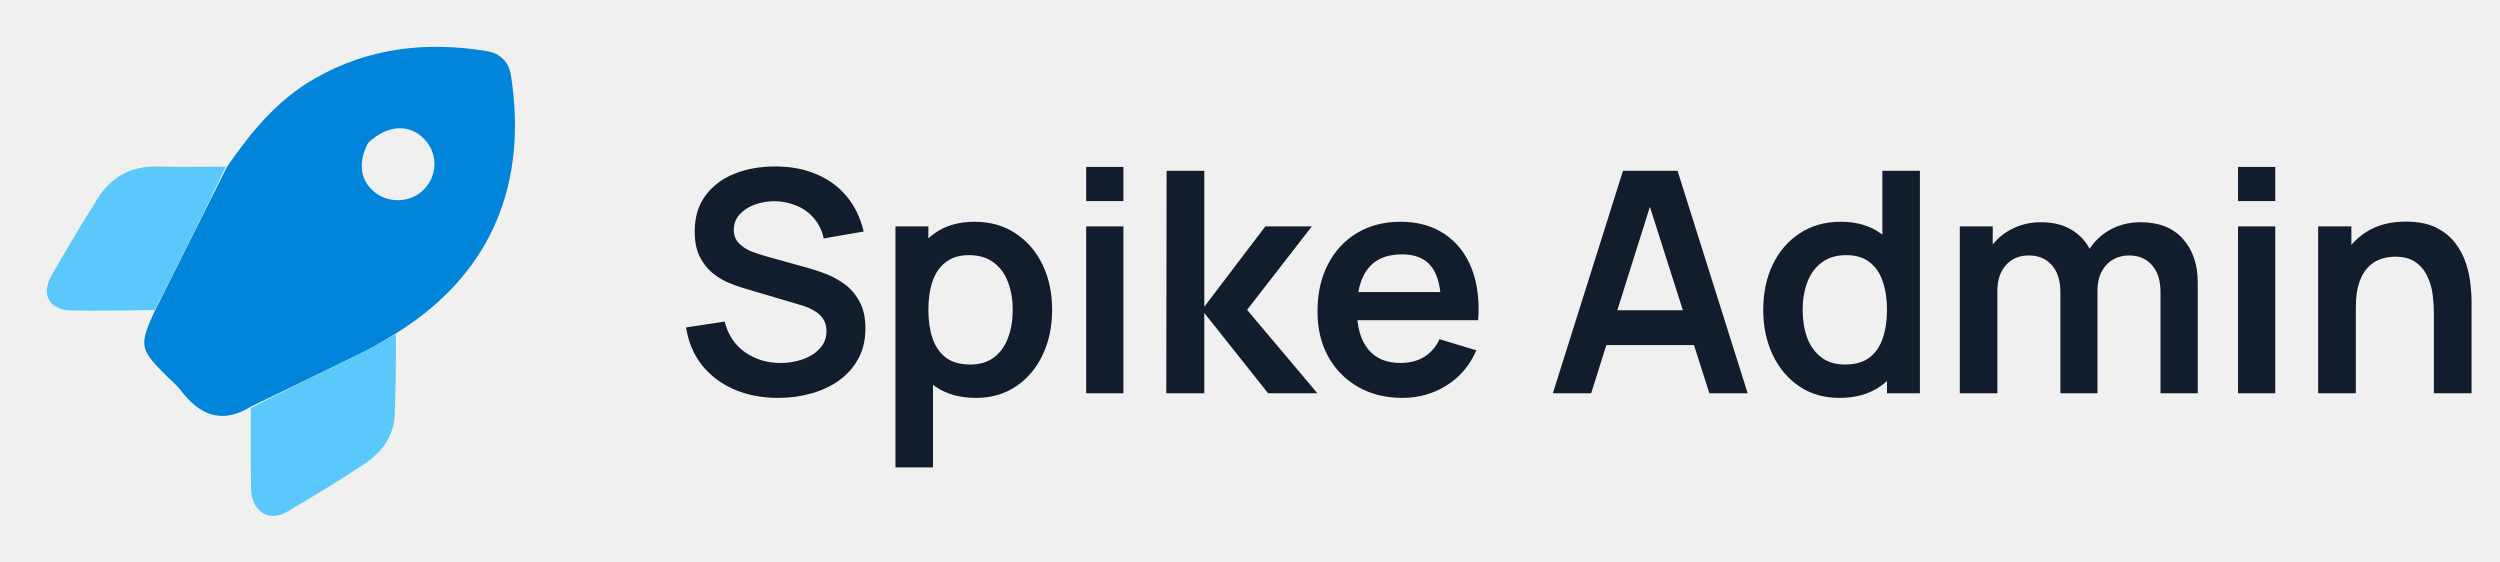
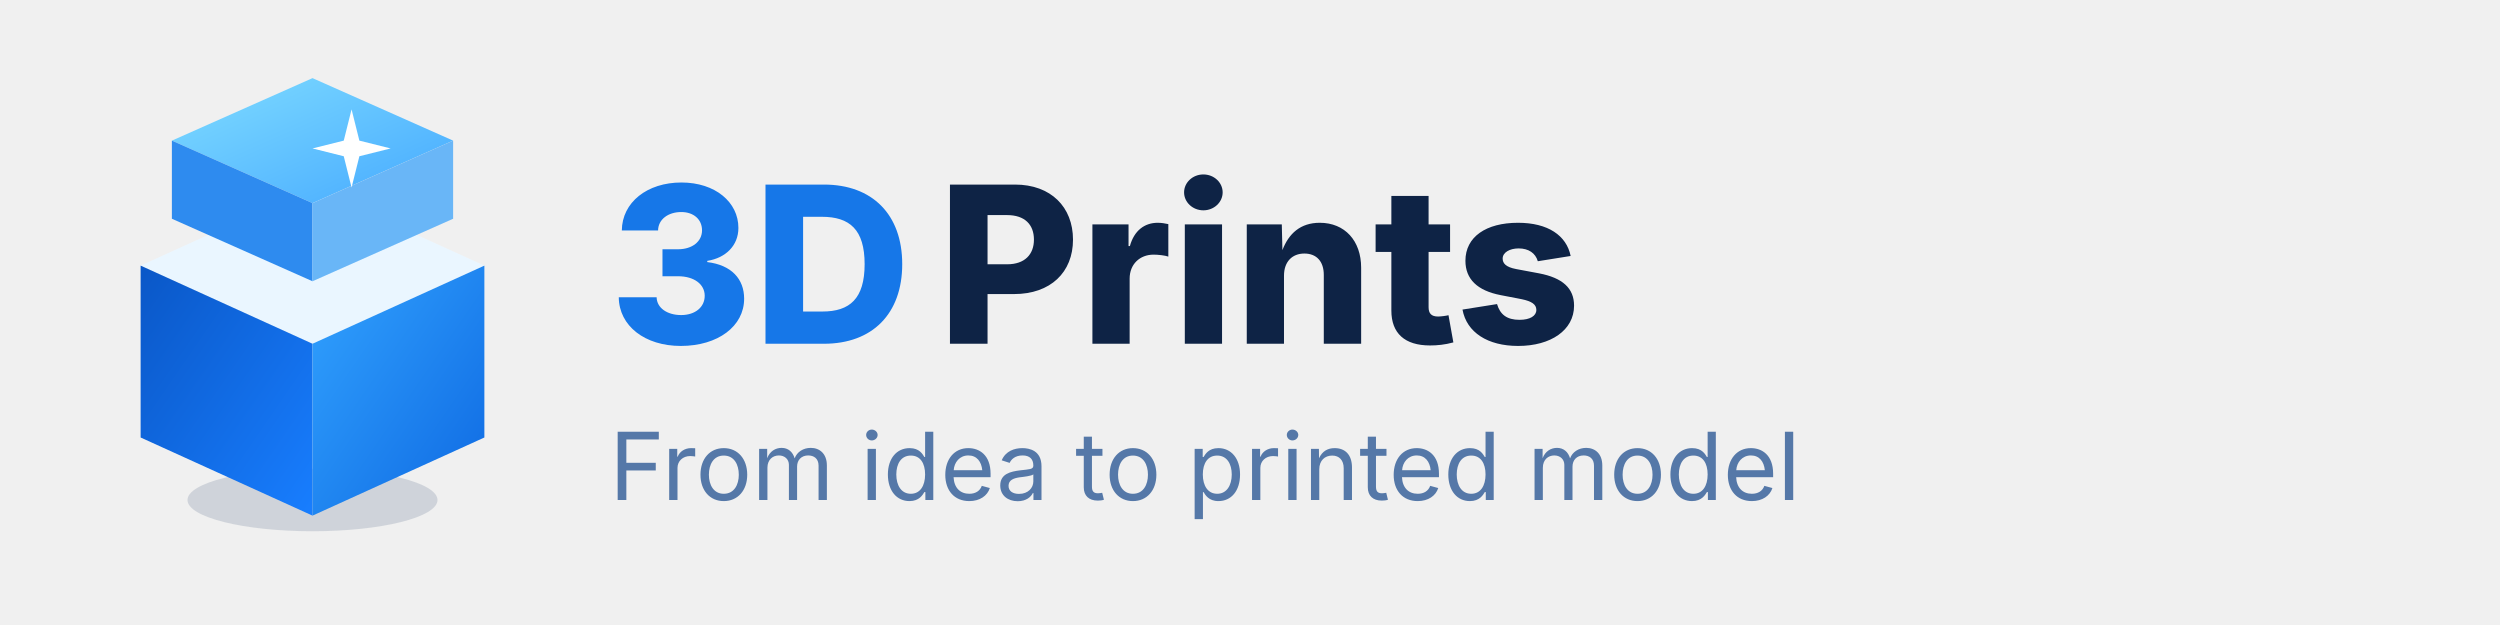
- <svg xmlns="http://www.w3.org/2000/svg" width="178" height="40" viewBox="0 0 178 40" fill="none">
-   <path d="M17.847 28.958C15.796 30.229 14.213 29.558 12.865 27.789C12.554 27.381 12.141 27.051 11.775 26.684C9.952 24.862 9.899 24.576 11.013 22.15C12.771 18.646 14.466 15.263 16.161 11.88C17.861 9.407 19.741 7.119 22.402 5.596C26.247 3.394 30.365 2.931 34.665 3.641C35.615 3.798 36.231 4.416 36.38 5.366C37.541 12.787 35.239 19.354 28.227 23.714C27.422 24.182 26.757 24.628 26.045 24.979C23.321 26.322 20.581 27.634 17.847 28.958ZM26.206 10.178C25.502 11.539 25.629 12.752 26.565 13.592C27.459 14.394 28.862 14.478 29.835 13.786C31.044 12.926 31.295 11.258 30.388 10.109C29.359 8.805 27.669 8.781 26.206 10.178Z" fill="#0085DB" />
-   <path fill-rule="evenodd" clip-rule="evenodd" d="M11.017 22.073C12.771 18.646 14.466 15.263 16.065 11.872C15.454 11.869 14.857 11.871 14.267 11.873C13.222 11.877 12.202 11.881 11.182 11.857C9.305 11.814 7.899 12.614 6.928 14.171C5.811 15.965 4.717 17.775 3.671 19.61C2.876 21.006 3.531 22.095 5.131 22.11C7.073 22.129 9.015 22.115 11.017 22.073ZM24.051 25.958C21.986 26.968 19.916 27.981 17.854 29.058C17.857 29.752 17.856 30.434 17.855 31.108C17.852 32.35 17.85 33.565 17.875 34.779C17.91 36.417 19.127 37.205 20.443 36.434C22.266 35.364 24.073 34.263 25.842 33.107C27.137 32.261 28.055 31.108 28.109 29.466C28.171 27.563 28.206 25.66 28.181 23.768C27.866 23.94 27.566 24.118 27.273 24.292C26.861 24.537 26.461 24.774 26.045 24.979C25.381 25.306 24.716 25.632 24.051 25.958Z" fill="#5AC8FA" />
-   <path d="M55.403 28.33C54.244 28.33 53.199 28.128 52.268 27.725C51.344 27.322 50.581 26.746 49.98 25.998C49.386 25.243 49.008 24.348 48.847 23.314L51.597 22.896C51.832 23.835 52.312 24.561 53.038 25.074C53.771 25.587 54.615 25.844 55.568 25.844C56.133 25.844 56.664 25.756 57.163 25.58C57.662 25.404 58.065 25.147 58.373 24.81C58.688 24.473 58.846 24.058 58.846 23.567C58.846 23.347 58.809 23.145 58.736 22.962C58.663 22.771 58.553 22.603 58.406 22.456C58.267 22.309 58.083 22.177 57.856 22.06C57.636 21.935 57.379 21.829 57.086 21.741L52.994 20.531C52.642 20.428 52.261 20.293 51.85 20.124C51.447 19.948 51.062 19.71 50.695 19.409C50.336 19.101 50.039 18.712 49.804 18.243C49.577 17.766 49.463 17.18 49.463 16.483C49.463 15.464 49.72 14.609 50.233 13.92C50.754 13.223 51.45 12.703 52.323 12.358C53.203 12.013 54.178 11.845 55.249 11.852C56.334 11.859 57.302 12.046 58.153 12.413C59.004 12.772 59.715 13.297 60.287 13.986C60.859 14.675 61.262 15.508 61.497 16.483L58.648 16.978C58.531 16.421 58.303 15.948 57.966 15.559C57.636 15.163 57.229 14.862 56.745 14.657C56.268 14.452 55.759 14.342 55.216 14.327C54.688 14.32 54.197 14.4 53.742 14.569C53.295 14.73 52.932 14.965 52.653 15.273C52.382 15.581 52.246 15.94 52.246 16.351C52.246 16.74 52.363 17.059 52.598 17.308C52.833 17.55 53.122 17.744 53.467 17.891C53.819 18.03 54.175 18.148 54.534 18.243L57.372 19.035C57.761 19.138 58.197 19.277 58.681 19.453C59.165 19.629 59.631 19.875 60.078 20.19C60.525 20.505 60.892 20.92 61.178 21.433C61.471 21.946 61.618 22.599 61.618 23.391C61.618 24.212 61.446 24.935 61.101 25.558C60.764 26.174 60.305 26.687 59.726 27.098C59.147 27.509 58.483 27.817 57.735 28.022C56.994 28.227 56.217 28.33 55.403 28.33ZM69.488 28.33C68.329 28.33 67.358 28.055 66.573 27.505C65.788 26.955 65.198 26.207 64.802 25.261C64.406 24.308 64.208 23.241 64.208 22.06C64.208 20.865 64.406 19.794 64.802 18.848C65.198 17.902 65.777 17.158 66.54 16.615C67.31 16.065 68.26 15.79 69.389 15.79C70.511 15.79 71.483 16.065 72.304 16.615C73.133 17.158 73.774 17.902 74.229 18.848C74.684 19.787 74.911 20.857 74.911 22.06C74.911 23.248 74.687 24.315 74.24 25.261C73.793 26.207 73.162 26.955 72.348 27.505C71.534 28.055 70.581 28.33 69.488 28.33ZM63.757 33.28V16.12H66.1V24.458H66.43V33.28H63.757ZM69.081 25.954C69.77 25.954 70.339 25.782 70.786 25.437C71.233 25.092 71.563 24.627 71.776 24.04C71.996 23.446 72.106 22.786 72.106 22.06C72.106 21.341 71.996 20.689 71.776 20.102C71.556 19.508 71.215 19.039 70.753 18.694C70.291 18.342 69.704 18.166 68.993 18.166C68.318 18.166 67.768 18.331 67.343 18.661C66.918 18.984 66.602 19.438 66.397 20.025C66.199 20.604 66.1 21.283 66.1 22.06C66.1 22.83 66.199 23.508 66.397 24.095C66.602 24.682 66.921 25.14 67.354 25.47C67.794 25.793 68.37 25.954 69.081 25.954ZM77.336 14.316V11.885H79.987V14.316H77.336ZM77.336 28V16.12H79.987V28H77.336ZM83.04 28L83.062 12.16H85.746V21.84L90.091 16.12H93.402L88.793 22.06L93.798 28H90.289L85.746 22.28V28H83.04ZM99.866 28.33C98.663 28.33 97.607 28.07 96.698 27.549C95.788 27.028 95.077 26.306 94.564 25.382C94.058 24.458 93.805 23.395 93.805 22.192C93.805 20.894 94.054 19.768 94.553 18.815C95.051 17.854 95.744 17.11 96.632 16.582C97.519 16.054 98.546 15.79 99.712 15.79C100.944 15.79 101.989 16.08 102.847 16.659C103.712 17.231 104.354 18.041 104.772 19.09C105.19 20.139 105.347 21.374 105.245 22.797H102.616V21.829C102.608 20.538 102.381 19.596 101.934 19.002C101.486 18.408 100.782 18.111 99.822 18.111C98.736 18.111 97.93 18.448 97.402 19.123C96.874 19.79 96.61 20.769 96.61 22.06C96.61 23.263 96.874 24.194 97.402 24.854C97.93 25.514 98.7 25.844 99.712 25.844C100.364 25.844 100.925 25.701 101.395 25.415C101.871 25.122 102.238 24.7 102.495 24.15L105.113 24.942C104.658 26.013 103.954 26.845 103.001 27.439C102.055 28.033 101.01 28.33 99.866 28.33ZM95.774 22.797V20.795H103.947V22.797H95.774ZM110.563 28L115.557 12.16H119.44L124.434 28H121.706L117.174 13.788H117.768L113.291 28H110.563ZM113.346 24.568V22.093H121.662V24.568H113.346ZM130.966 28.33C129.873 28.33 128.92 28.055 128.106 27.505C127.292 26.955 126.661 26.207 126.214 25.261C125.767 24.315 125.543 23.248 125.543 22.06C125.543 20.857 125.767 19.787 126.214 18.848C126.669 17.902 127.31 17.158 128.139 16.615C128.968 16.065 129.943 15.79 131.065 15.79C132.194 15.79 133.14 16.065 133.903 16.615C134.673 17.158 135.256 17.902 135.652 18.848C136.048 19.794 136.246 20.865 136.246 22.06C136.246 23.241 136.048 24.308 135.652 25.261C135.256 26.207 134.666 26.955 133.881 27.505C133.096 28.055 132.125 28.33 130.966 28.33ZM131.373 25.954C132.084 25.954 132.656 25.793 133.089 25.47C133.529 25.14 133.848 24.682 134.046 24.095C134.251 23.508 134.354 22.83 134.354 22.06C134.354 21.283 134.251 20.604 134.046 20.025C133.848 19.438 133.536 18.984 133.111 18.661C132.686 18.331 132.136 18.166 131.461 18.166C130.75 18.166 130.163 18.342 129.701 18.694C129.239 19.039 128.898 19.508 128.678 20.102C128.458 20.689 128.348 21.341 128.348 22.06C128.348 22.786 128.454 23.446 128.667 24.04C128.887 24.627 129.221 25.092 129.668 25.437C130.115 25.782 130.684 25.954 131.373 25.954ZM134.354 28V19.662H134.024V12.16H136.697V28H134.354ZM153.828 28V20.784C153.828 19.97 153.627 19.336 153.223 18.881C152.82 18.419 152.274 18.188 151.584 18.188C151.159 18.188 150.778 18.287 150.44 18.485C150.103 18.676 149.835 18.962 149.637 19.343C149.439 19.717 149.34 20.164 149.34 20.685L148.163 19.992C148.156 19.171 148.339 18.448 148.713 17.825C149.095 17.194 149.608 16.703 150.253 16.351C150.899 15.999 151.617 15.823 152.409 15.823C153.722 15.823 154.727 16.219 155.423 17.011C156.127 17.796 156.479 18.83 156.479 20.113V28H153.828ZM139.539 28V16.12H141.882V19.805H142.212V28H139.539ZM146.7 28V20.817C146.7 19.988 146.499 19.343 146.095 18.881C145.692 18.419 145.142 18.188 144.445 18.188C143.771 18.188 143.228 18.419 142.817 18.881C142.414 19.343 142.212 19.944 142.212 20.685L141.024 19.893C141.024 19.123 141.215 18.43 141.596 17.814C141.978 17.198 142.491 16.714 143.136 16.362C143.789 16.003 144.519 15.823 145.325 15.823C146.213 15.823 146.953 16.014 147.547 16.395C148.149 16.769 148.596 17.282 148.889 17.935C149.19 18.58 149.34 19.31 149.34 20.124V28H146.7ZM159.348 14.316V11.885H161.999V14.316H159.348ZM159.348 28V16.12H161.999V28H159.348ZM173.291 28V22.28C173.291 21.906 173.266 21.492 173.214 21.037C173.163 20.582 173.042 20.146 172.851 19.728C172.668 19.303 172.389 18.954 172.015 18.683C171.649 18.412 171.15 18.276 170.519 18.276C170.182 18.276 169.848 18.331 169.518 18.441C169.188 18.551 168.888 18.742 168.616 19.013C168.352 19.277 168.14 19.644 167.978 20.113C167.817 20.575 167.736 21.169 167.736 21.895L166.163 21.224C166.163 20.212 166.358 19.295 166.746 18.474C167.142 17.653 167.722 17 168.484 16.516C169.247 16.025 170.186 15.779 171.3 15.779C172.18 15.779 172.906 15.926 173.478 16.219C174.05 16.512 174.505 16.886 174.842 17.341C175.18 17.796 175.429 18.28 175.59 18.793C175.752 19.306 175.854 19.794 175.898 20.256C175.95 20.711 175.975 21.081 175.975 21.367V28H173.291ZM165.052 28V16.12H167.417V19.805H167.736V28H165.052Z" fill="#111C2D" />
+ <svg xmlns="http://www.w3.org/2000/svg" width="320" height="80" viewBox="0 0 320 80" fill="none">
+   <defs>
+     <linearGradient id="g1" x1="0" y1="0" x2="1" y2="1">
+       <stop offset="0" stop-color="#7FDCFF" />
+       <stop offset="1" stop-color="#45A9FF" />
+     </linearGradient>
+     <linearGradient id="g2" x1="0" y1="0" x2="1" y2="1">
+       <stop offset="0" stop-color="#0A57C7" />
+       <stop offset="1" stop-color="#187EFF" />
+     </linearGradient>
+     <linearGradient id="g3" x1="0" y1="0" x2="1" y2="1">
+       <stop offset="0" stop-color="#32A3FF" />
+       <stop offset="1" stop-color="#0E69E2" />
+     </linearGradient>
+   </defs>
+   <ellipse cx="40" cy="64" rx="16" ry="4" fill="#17325C" opacity="0.15" />
+   <polygon points="18,34 40,24 62,34 40,44" fill="#EAF6FF" />
+   <polygon points="18,34 40,44 40,66 18,56" fill="url(#g2)" />
+   <polygon points="62,34 40,44 40,66 62,56" fill="url(#g3)" />
+   <polygon points="22,18 40,10 58,18 40,26" fill="url(#g1)" />
+   <polygon points="22,18 40,26 40,36 22,28" fill="#2E8BEF" />
+   <polygon points="58,18 40,26 40,36 58,28" fill="#69B6F7" />
+   <path d="M45 14L46 18L50 19L46 20L45 24L44 20L40 19L44 18L45 14Z" fill="white" />
+   <text x="78" y="44" font-family="Inter, Segoe UI, Arial, sans-serif" font-size="28" font-weight="800" fill="#1677E8">3D</text>
+   <text x="120" y="44" font-family="Inter, Segoe UI, Arial, sans-serif" font-size="28" font-weight="800" fill="#0E2345">Prints</text>
+   <text x="78" y="64" font-family="Inter, Segoe UI, Arial, sans-serif" font-size="12" fill="#5578A8">From idea to printed model</text>
</svg>
